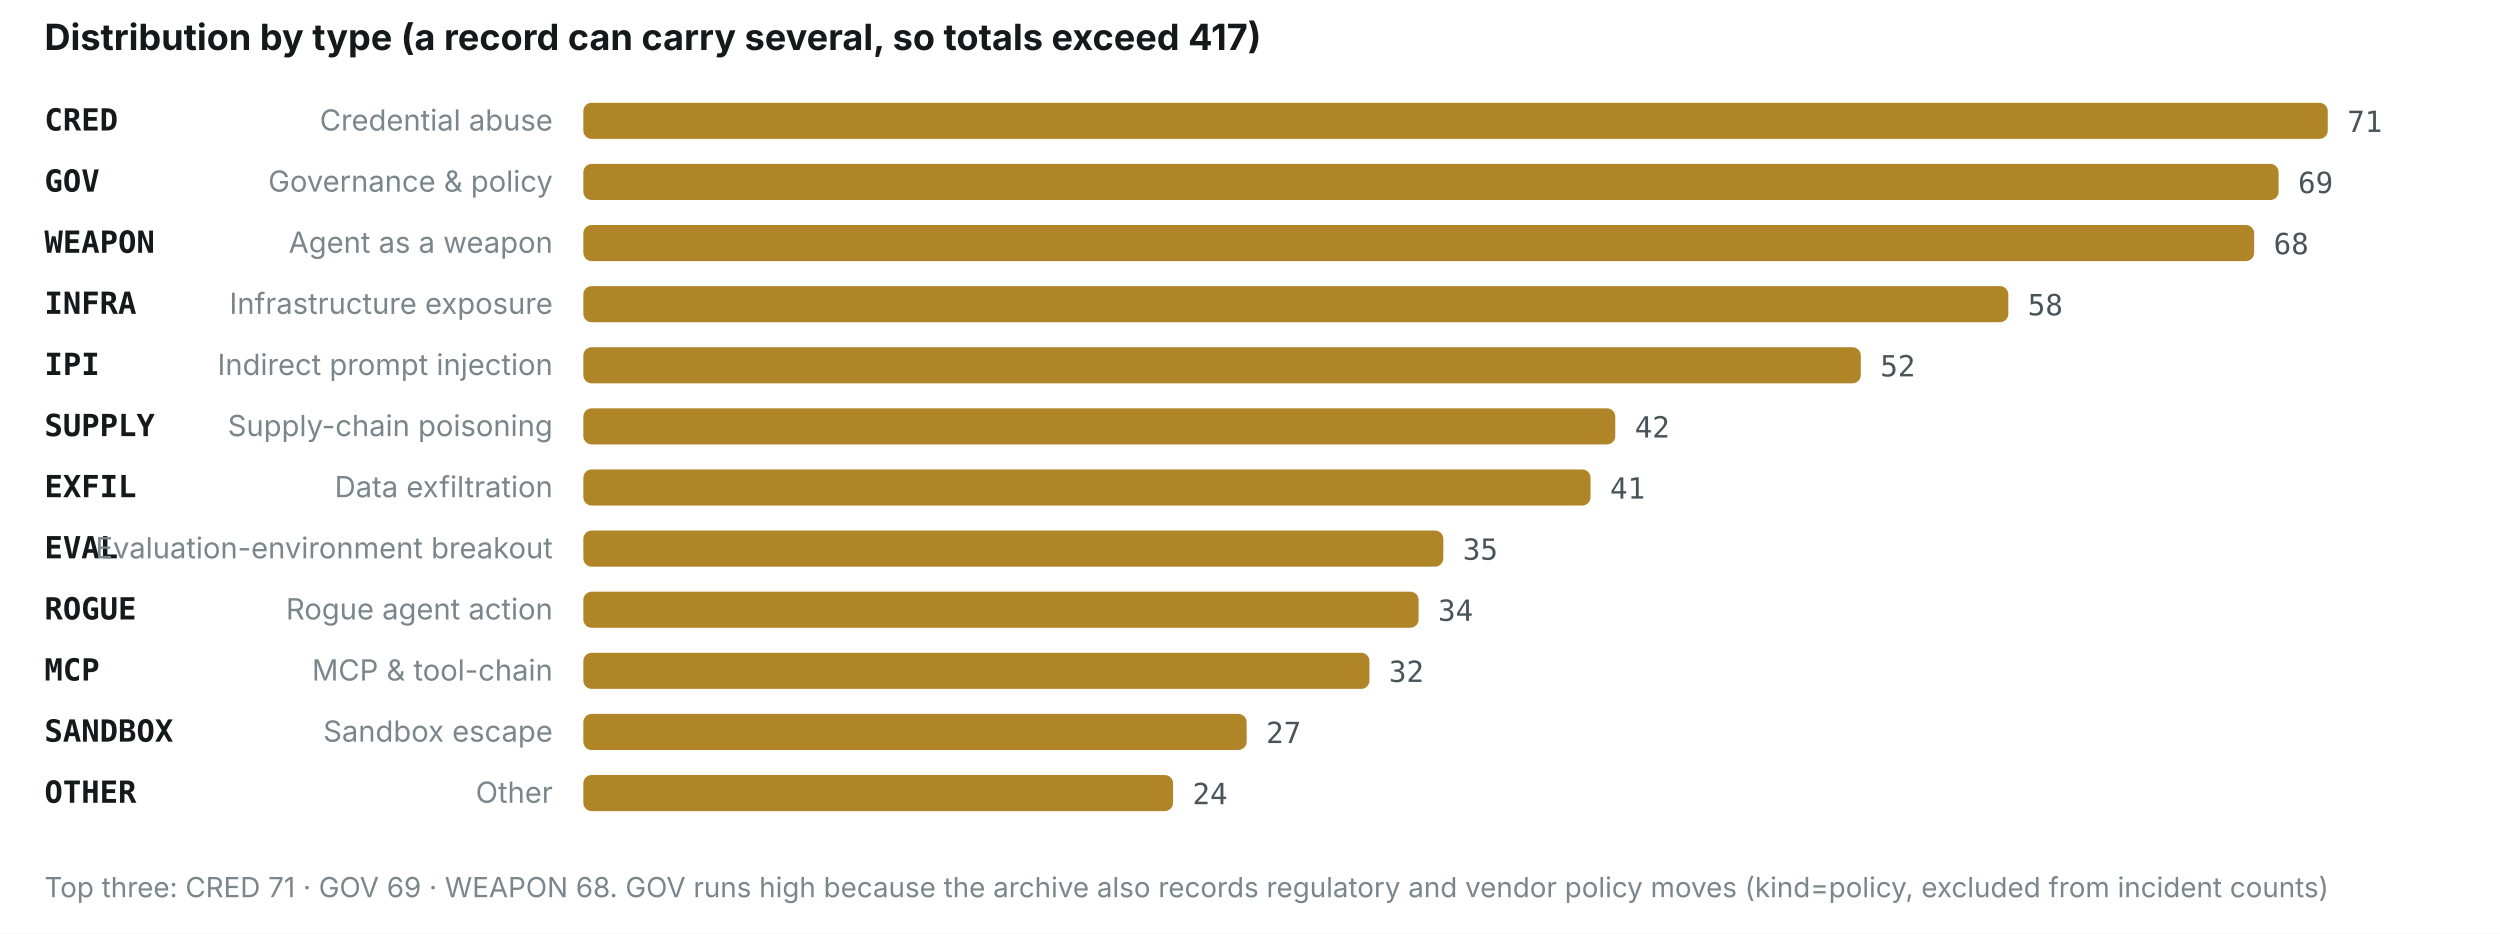
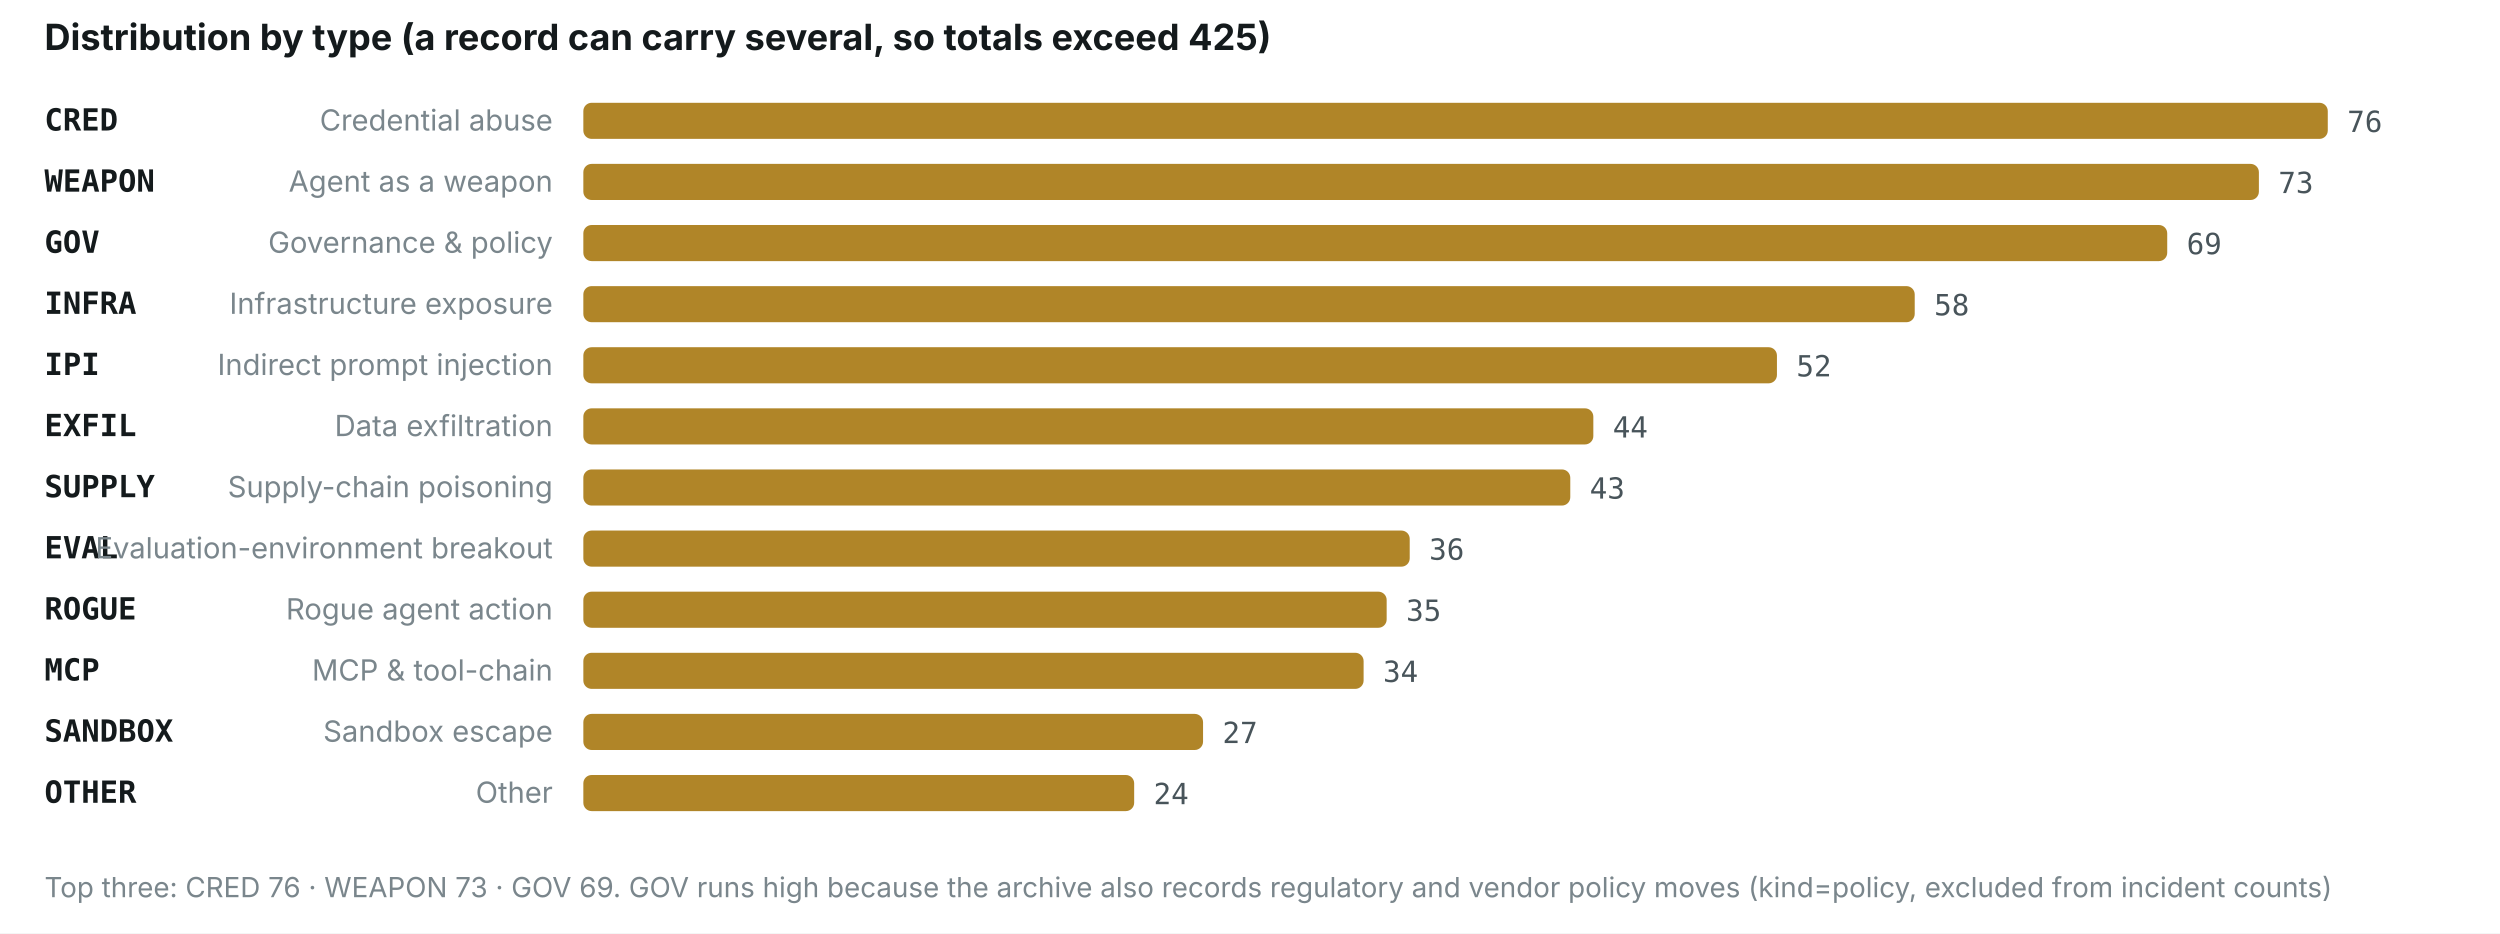
<svg xmlns="http://www.w3.org/2000/svg" viewBox="0 0 900 336" width="900" height="336" role="img" font-family="ui-sans-serif,-apple-system,'Segoe UI','PingFang SC','Microsoft YaHei',sans-serif">
  <rect width="900" height="336" fill="#FFFFFF" />
-   <text x="16" y="18" font-size="13" font-weight="700" fill="#141A1C">Distribution by type (a record can carry several, so totals exceed 417)</text>
+   <text x="16" y="18" font-size="13" font-weight="700" fill="#141A1C">Distribution by type (a record can carry several, so totals exceed 425)</text>
  <text x="16" y="47" font-size="11" fill="#141A1C" font-family="ui-monospace,'SF Mono','Cascadia Mono','Consolas',monospace" font-weight="600">CRED</text>
  <text x="199" y="47" font-size="10.5" text-anchor="end" fill="#7A868C">Credential abuse</text>
  <rect x="210" y="37" width="628.0" height="13" rx="3" fill="#B08528" />
-   <text x="845.0" y="47.5" font-size="10.5" fill="#48545A" font-family="ui-monospace,'SF Mono','Cascadia Mono','Consolas',monospace">71</text>
-   <text x="16" y="69" font-size="11" fill="#141A1C" font-family="ui-monospace,'SF Mono','Cascadia Mono','Consolas',monospace" font-weight="600">GOV</text>
-   <text x="199" y="69" font-size="10.5" text-anchor="end" fill="#7A868C">Governance &amp; policy</text>
-   <rect x="210" y="59" width="610.3" height="13" rx="3" fill="#B08528" />
-   <text x="827.3" y="69.5" font-size="10.5" fill="#48545A" font-family="ui-monospace,'SF Mono','Cascadia Mono','Consolas',monospace">69</text>
-   <text x="16" y="91" font-size="11" fill="#141A1C" font-family="ui-monospace,'SF Mono','Cascadia Mono','Consolas',monospace" font-weight="600">WEAPON</text>
-   <text x="199" y="91" font-size="10.5" text-anchor="end" fill="#7A868C">Agent as a weapon</text>
-   <rect x="210" y="81" width="601.5" height="13" rx="3" fill="#B08528" />
-   <text x="818.5" y="91.5" font-size="10.5" fill="#48545A" font-family="ui-monospace,'SF Mono','Cascadia Mono','Consolas',monospace">68</text>
+   <text x="845.0" y="47.5" font-size="10.5" fill="#48545A" font-family="ui-monospace,'SF Mono','Cascadia Mono','Consolas',monospace">76</text>
+   <text x="16" y="69" font-size="11" fill="#141A1C" font-family="ui-monospace,'SF Mono','Cascadia Mono','Consolas',monospace" font-weight="600">WEAPON</text>
+   <text x="199" y="69" font-size="10.5" text-anchor="end" fill="#7A868C">Agent as a weapon</text>
+   <rect x="210" y="59" width="603.2" height="13" rx="3" fill="#B08528" />
+   <text x="820.2" y="69.5" font-size="10.5" fill="#48545A" font-family="ui-monospace,'SF Mono','Cascadia Mono','Consolas',monospace">73</text>
+   <text x="16" y="91" font-size="11" fill="#141A1C" font-family="ui-monospace,'SF Mono','Cascadia Mono','Consolas',monospace" font-weight="600">GOV</text>
+   <text x="199" y="91" font-size="10.5" text-anchor="end" fill="#7A868C">Governance &amp; policy</text>
+   <rect x="210" y="81" width="570.2" height="13" rx="3" fill="#B08528" />
+   <text x="787.2" y="91.5" font-size="10.5" fill="#48545A" font-family="ui-monospace,'SF Mono','Cascadia Mono','Consolas',monospace">69</text>
  <text x="16" y="113" font-size="11" fill="#141A1C" font-family="ui-monospace,'SF Mono','Cascadia Mono','Consolas',monospace" font-weight="600">INFRA</text>
  <text x="199" y="113" font-size="10.5" text-anchor="end" fill="#7A868C">Infrastructure exposure</text>
-   <rect x="210" y="103" width="513.0" height="13" rx="3" fill="#B08528" />
-   <text x="730.0" y="113.5" font-size="10.5" fill="#48545A" font-family="ui-monospace,'SF Mono','Cascadia Mono','Consolas',monospace">58</text>
+   <rect x="210" y="103" width="479.3" height="13" rx="3" fill="#B08528" />
+   <text x="696.3" y="113.5" font-size="10.5" fill="#48545A" font-family="ui-monospace,'SF Mono','Cascadia Mono','Consolas',monospace">58</text>
  <text x="16" y="135" font-size="11" fill="#141A1C" font-family="ui-monospace,'SF Mono','Cascadia Mono','Consolas',monospace" font-weight="600">IPI</text>
  <text x="199" y="135" font-size="10.5" text-anchor="end" fill="#7A868C">Indirect prompt injection</text>
-   <rect x="210" y="125" width="459.9" height="13" rx="3" fill="#B08528" />
-   <text x="676.9" y="135.5" font-size="10.5" fill="#48545A" font-family="ui-monospace,'SF Mono','Cascadia Mono','Consolas',monospace">52</text>
-   <text x="16" y="157" font-size="11" fill="#141A1C" font-family="ui-monospace,'SF Mono','Cascadia Mono','Consolas',monospace" font-weight="600">SUPPLY</text>
-   <text x="199" y="157" font-size="10.5" text-anchor="end" fill="#7A868C">Supply-chain poisoning</text>
-   <rect x="210" y="147" width="371.5" height="13" rx="3" fill="#B08528" />
-   <text x="588.5" y="157.5" font-size="10.5" fill="#48545A" font-family="ui-monospace,'SF Mono','Cascadia Mono','Consolas',monospace">42</text>
-   <text x="16" y="179" font-size="11" fill="#141A1C" font-family="ui-monospace,'SF Mono','Cascadia Mono','Consolas',monospace" font-weight="600">EXFIL</text>
-   <text x="199" y="179" font-size="10.5" text-anchor="end" fill="#7A868C">Data exfiltration</text>
-   <rect x="210" y="169" width="362.6" height="13" rx="3" fill="#B08528" />
-   <text x="579.6" y="179.5" font-size="10.5" fill="#48545A" font-family="ui-monospace,'SF Mono','Cascadia Mono','Consolas',monospace">41</text>
+   <rect x="210" y="125" width="429.7" height="13" rx="3" fill="#B08528" />
+   <text x="646.7" y="135.5" font-size="10.5" fill="#48545A" font-family="ui-monospace,'SF Mono','Cascadia Mono','Consolas',monospace">52</text>
+   <text x="16" y="157" font-size="11" fill="#141A1C" font-family="ui-monospace,'SF Mono','Cascadia Mono','Consolas',monospace" font-weight="600">EXFIL</text>
+   <text x="199" y="157" font-size="10.5" text-anchor="end" fill="#7A868C">Data exfiltration</text>
+   <rect x="210" y="147" width="363.6" height="13" rx="3" fill="#B08528" />
+   <text x="580.6" y="157.5" font-size="10.5" fill="#48545A" font-family="ui-monospace,'SF Mono','Cascadia Mono','Consolas',monospace">44</text>
+   <text x="16" y="179" font-size="11" fill="#141A1C" font-family="ui-monospace,'SF Mono','Cascadia Mono','Consolas',monospace" font-weight="600">SUPPLY</text>
+   <text x="199" y="179" font-size="10.5" text-anchor="end" fill="#7A868C">Supply-chain poisoning</text>
+   <rect x="210" y="169" width="355.3" height="13" rx="3" fill="#B08528" />
+   <text x="572.3" y="179.5" font-size="10.5" fill="#48545A" font-family="ui-monospace,'SF Mono','Cascadia Mono','Consolas',monospace">43</text>
  <text x="16" y="201" font-size="11" fill="#141A1C" font-family="ui-monospace,'SF Mono','Cascadia Mono','Consolas',monospace" font-weight="600">EVAL</text>
  <text x="199" y="201" font-size="10.5" text-anchor="end" fill="#7A868C">Evaluation-environment breakout</text>
-   <rect x="210" y="191" width="309.6" height="13" rx="3" fill="#B08528" />
-   <text x="526.6" y="201.5" font-size="10.5" fill="#48545A" font-family="ui-monospace,'SF Mono','Cascadia Mono','Consolas',monospace">35</text>
+   <rect x="210" y="191" width="297.5" height="13" rx="3" fill="#B08528" />
+   <text x="514.5" y="201.5" font-size="10.5" fill="#48545A" font-family="ui-monospace,'SF Mono','Cascadia Mono','Consolas',monospace">36</text>
  <text x="16" y="223" font-size="11" fill="#141A1C" font-family="ui-monospace,'SF Mono','Cascadia Mono','Consolas',monospace" font-weight="600">ROGUE</text>
  <text x="199" y="223" font-size="10.5" text-anchor="end" fill="#7A868C">Rogue agent action</text>
-   <rect x="210" y="213" width="300.7" height="13" rx="3" fill="#B08528" />
-   <text x="517.7" y="223.5" font-size="10.5" fill="#48545A" font-family="ui-monospace,'SF Mono','Cascadia Mono','Consolas',monospace">34</text>
+   <rect x="210" y="213" width="289.2" height="13" rx="3" fill="#B08528" />
+   <text x="506.2" y="223.5" font-size="10.5" fill="#48545A" font-family="ui-monospace,'SF Mono','Cascadia Mono','Consolas',monospace">35</text>
  <text x="16" y="245" font-size="11" fill="#141A1C" font-family="ui-monospace,'SF Mono','Cascadia Mono','Consolas',monospace" font-weight="600">MCP</text>
  <text x="199" y="245" font-size="10.5" text-anchor="end" fill="#7A868C">MCP &amp; tool-chain</text>
-   <rect x="210" y="235" width="283.0" height="13" rx="3" fill="#B08528" />
-   <text x="500.0" y="245.5" font-size="10.5" fill="#48545A" font-family="ui-monospace,'SF Mono','Cascadia Mono','Consolas',monospace">32</text>
+   <rect x="210" y="235" width="280.9" height="13" rx="3" fill="#B08528" />
+   <text x="497.9" y="245.5" font-size="10.5" fill="#48545A" font-family="ui-monospace,'SF Mono','Cascadia Mono','Consolas',monospace">34</text>
  <text x="16" y="267" font-size="11" fill="#141A1C" font-family="ui-monospace,'SF Mono','Cascadia Mono','Consolas',monospace" font-weight="600">SANDBOX</text>
  <text x="199" y="267" font-size="10.5" text-anchor="end" fill="#7A868C">Sandbox escape</text>
-   <rect x="210" y="257" width="238.8" height="13" rx="3" fill="#B08528" />
-   <text x="455.8" y="267.5" font-size="10.5" fill="#48545A" font-family="ui-monospace,'SF Mono','Cascadia Mono','Consolas',monospace">27</text>
+   <rect x="210" y="257" width="223.1" height="13" rx="3" fill="#B08528" />
+   <text x="440.1" y="267.5" font-size="10.5" fill="#48545A" font-family="ui-monospace,'SF Mono','Cascadia Mono','Consolas',monospace">27</text>
  <text x="16" y="289" font-size="11" fill="#141A1C" font-family="ui-monospace,'SF Mono','Cascadia Mono','Consolas',monospace" font-weight="600">OTHER</text>
  <text x="199" y="289" font-size="10.5" text-anchor="end" fill="#7A868C">Other</text>
-   <rect x="210" y="279" width="212.3" height="13" rx="3" fill="#B08528" />
-   <text x="429.3" y="289.5" font-size="10.5" fill="#48545A" font-family="ui-monospace,'SF Mono','Cascadia Mono','Consolas',monospace">24</text>
-   <text x="16" y="323" font-size="10" fill="#7A868C">Top three: CRED 71 · GOV 69 · WEAPON 68. GOV runs high because the archive also records regulatory and vendor policy moves (kind=policy, excluded from incident counts)</text>
+   <rect x="210" y="279" width="198.3" height="13" rx="3" fill="#B08528" />
+   <text x="415.3" y="289.5" font-size="10.5" fill="#48545A" font-family="ui-monospace,'SF Mono','Cascadia Mono','Consolas',monospace">24</text>
+   <text x="16" y="323" font-size="10" fill="#7A868C">Top three: CRED 76 · WEAPON 73 · GOV 69. GOV runs high because the archive also records regulatory and vendor policy moves (kind=policy, excluded from incident counts)</text>
</svg>
